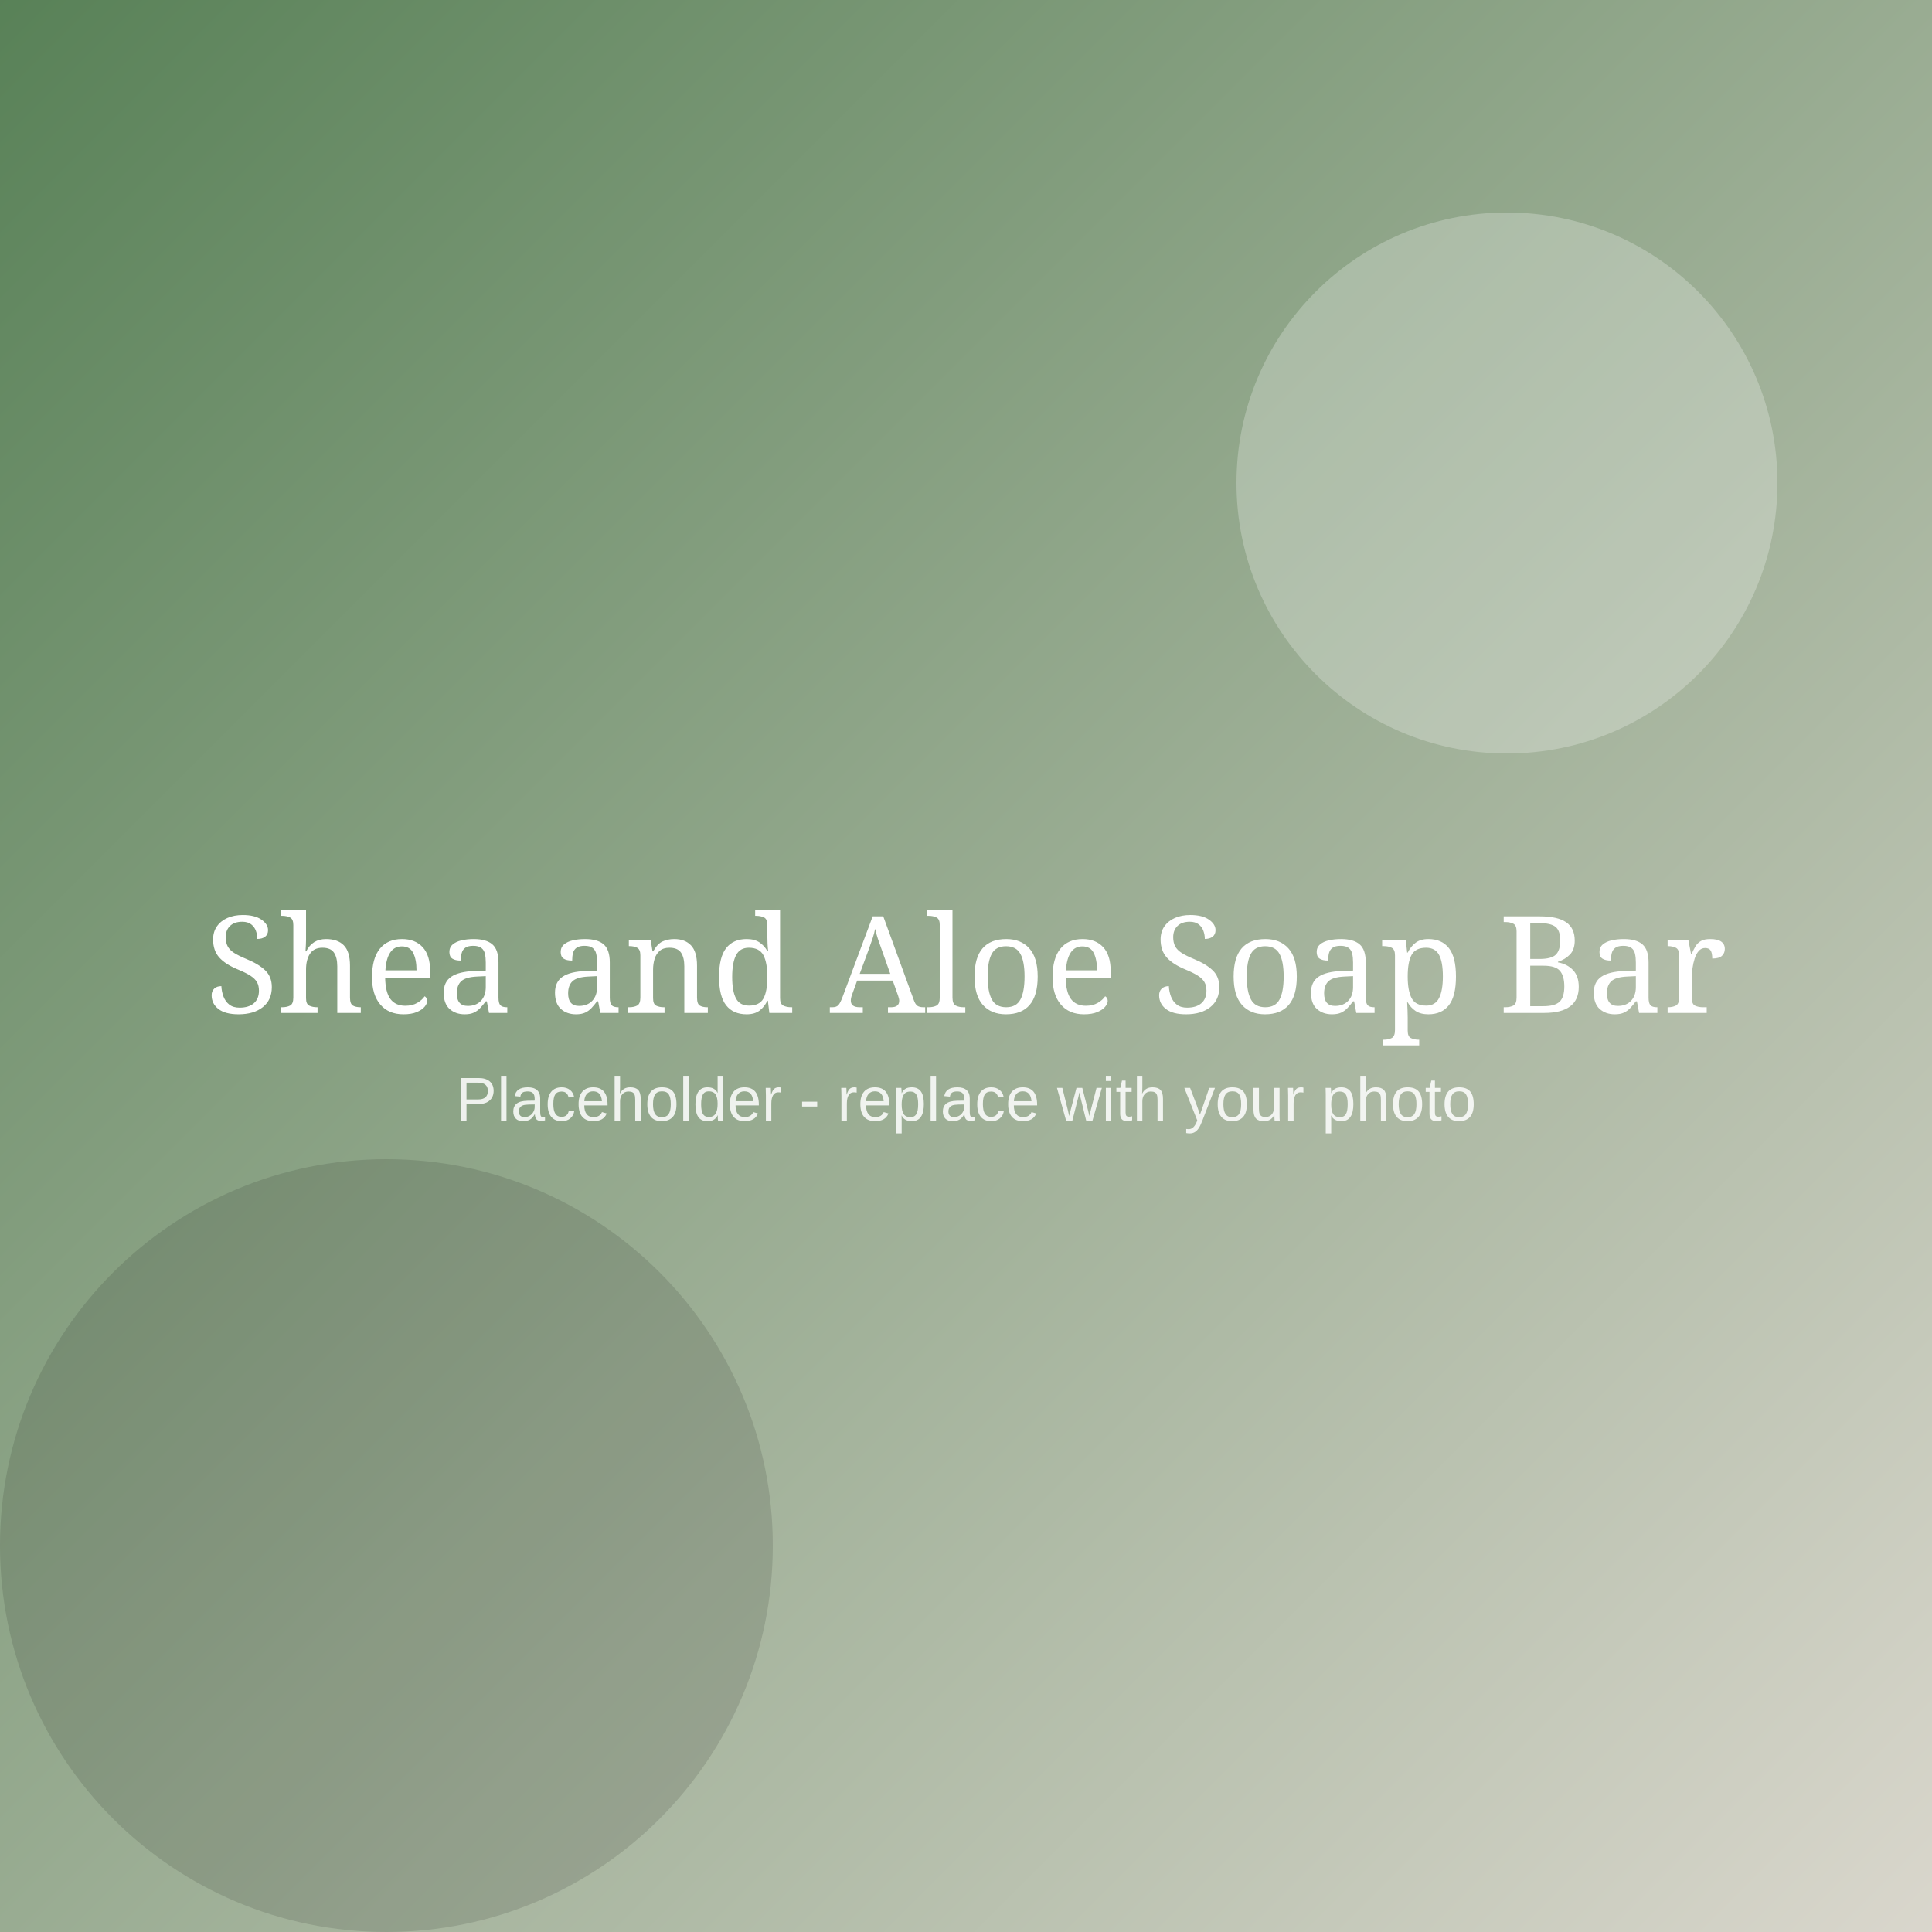
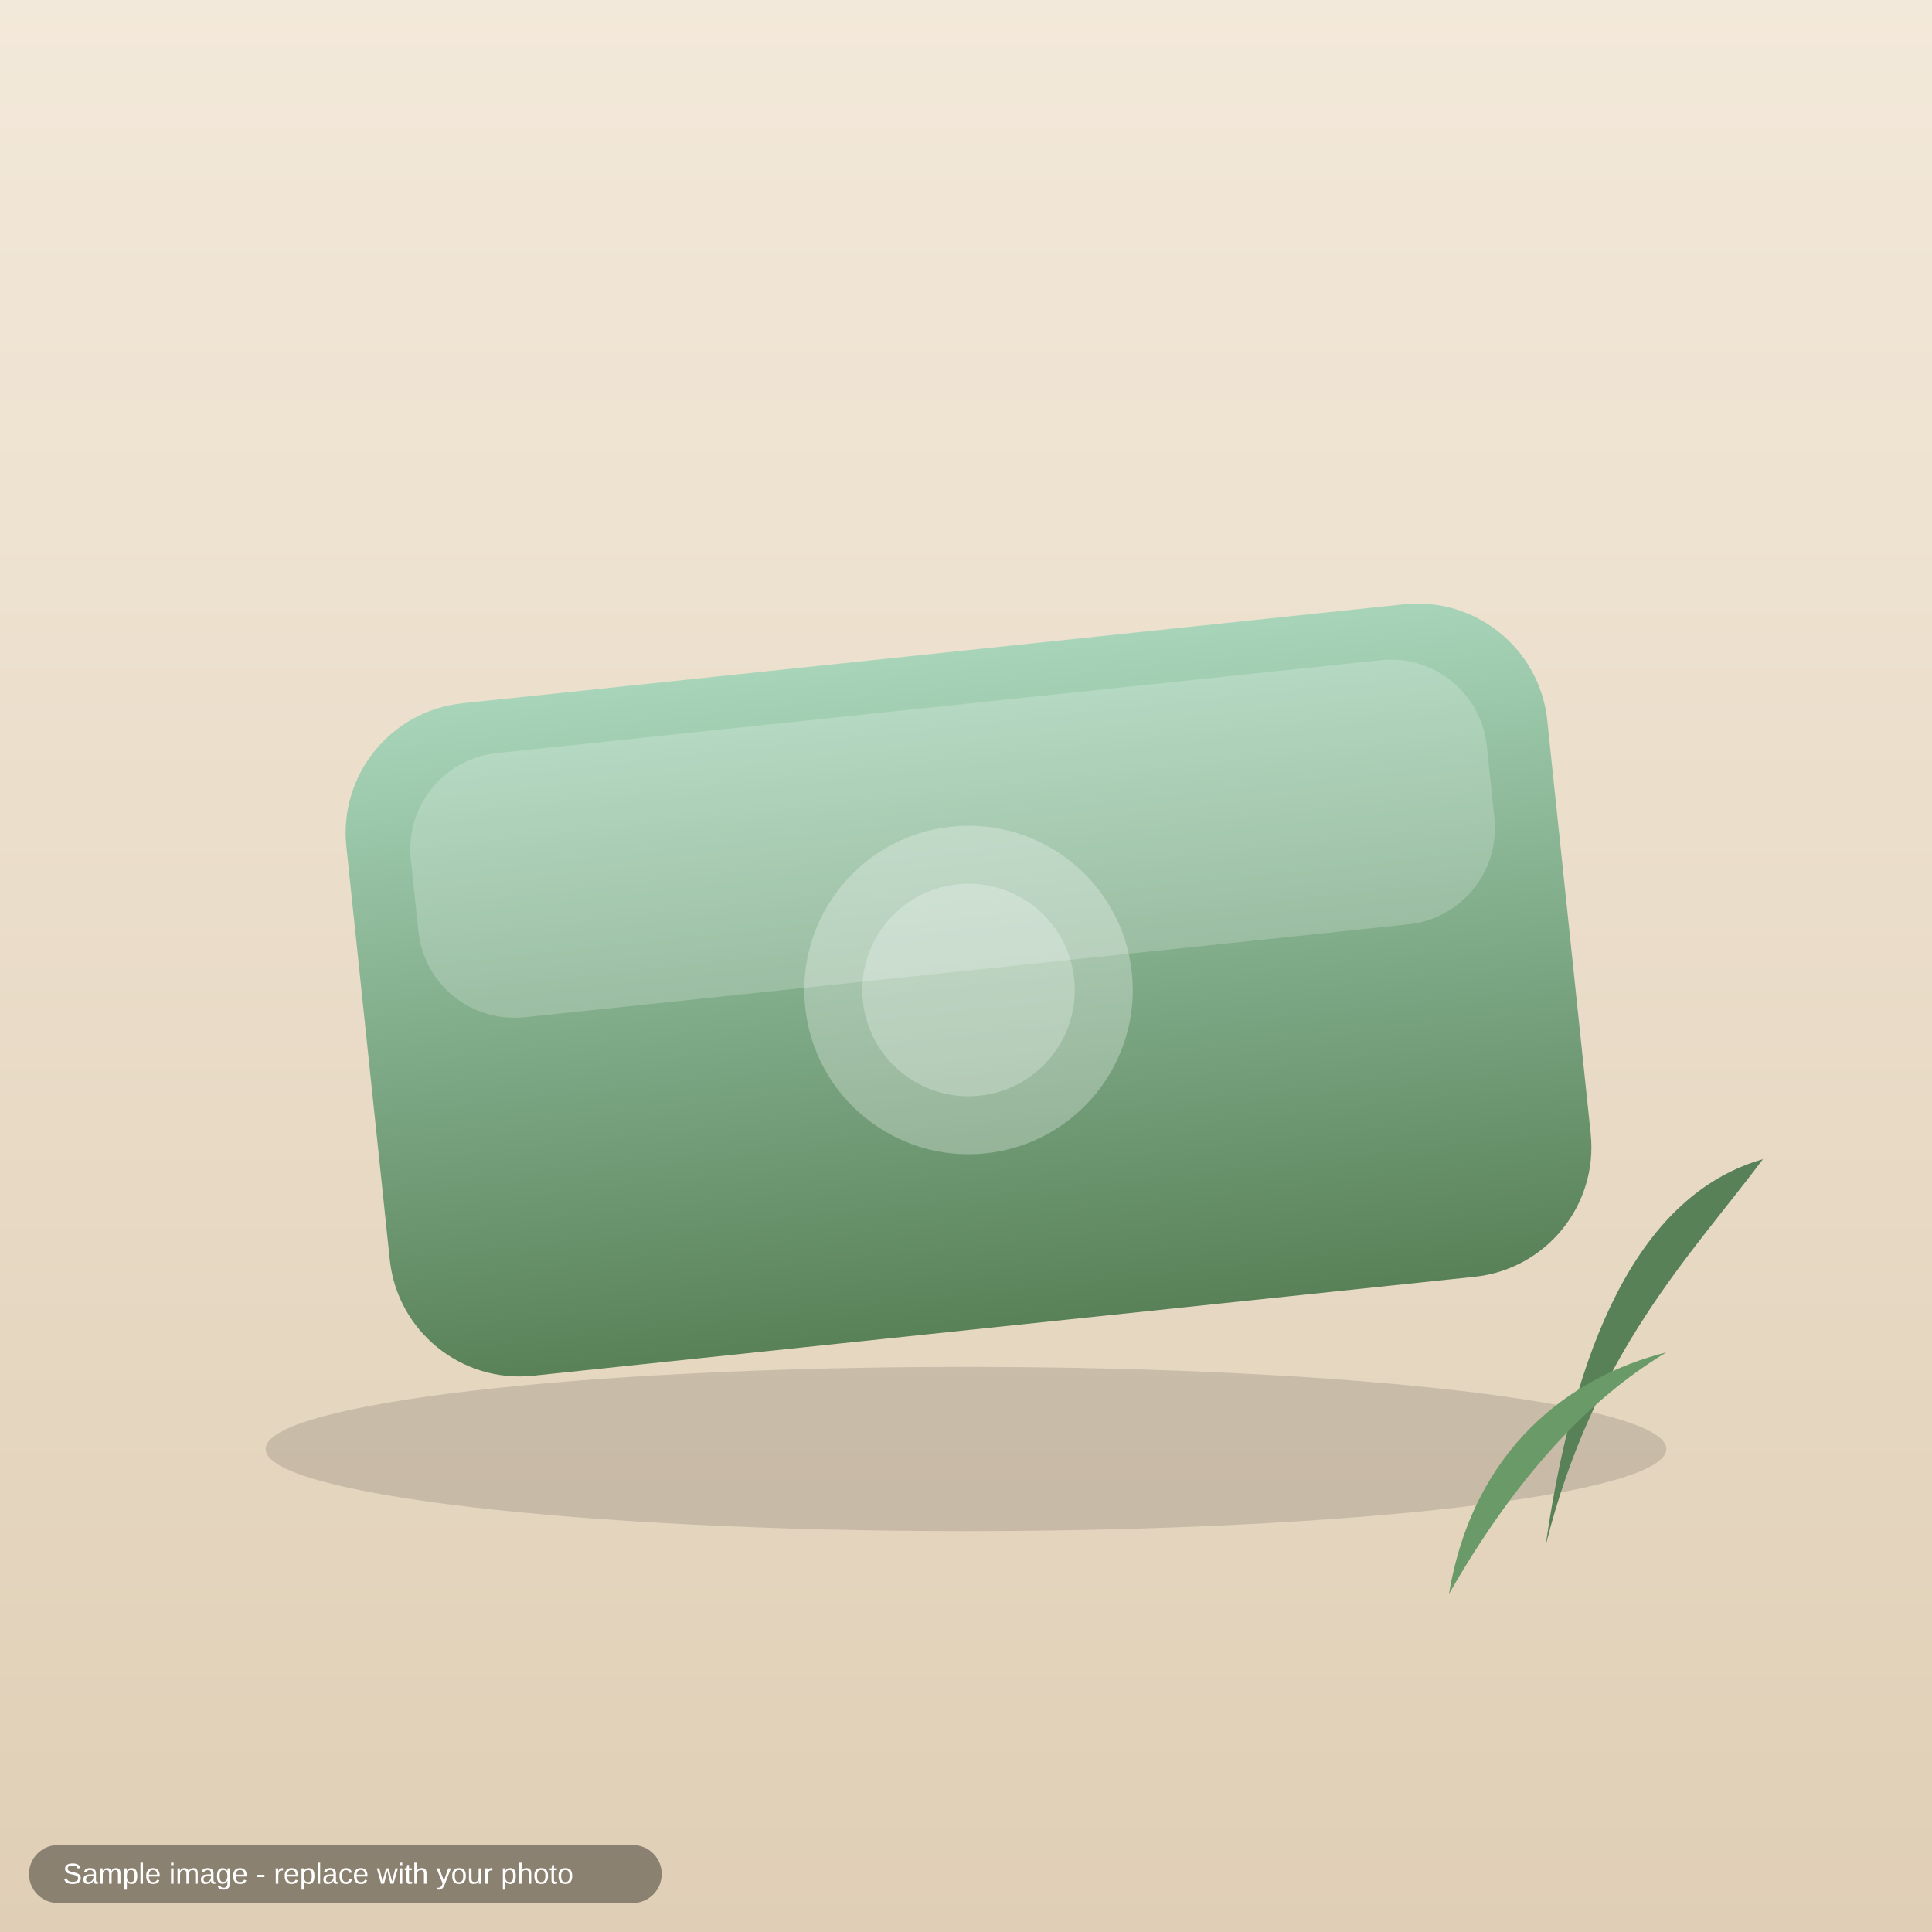
<svg xmlns="http://www.w3.org/2000/svg" viewBox="0 0 800 800" width="800" height="800">
  <defs>
-     <linearGradient id="g" x1="0" y1="0" x2="1" y2="1">
-       <stop offset="0" stop-color="#588157" />
-       <stop offset="1" stop-color="#dad7cd" />
+     <linearGradient id="pb" x1="0" y1="0" x2="0" y2="1">
+       <stop offset="0" stop-color="#f3e9da" />
+       <stop offset="1" stop-color="#e0cfb6" />
+     </linearGradient>
+     <linearGradient id="sg" x1="0" y1="0" x2="0" y2="1">
+       <stop offset="0" stop-color="#a8d5ba" />
+       <stop offset="1" stop-color="#588157" />
    </linearGradient>
  </defs>
-   <rect width="800" height="800" fill="url(#g)" />
-   <circle cx="624.0" cy="200.0" r="112" fill="#ffffff" fill-opacity=".25" />
-   <circle cx="160.0" cy="640.0" r="160.0" fill="#000000" fill-opacity=".12" />
-   <text x="50%" y="50%" text-anchor="middle" dominant-baseline="middle" font-family="Georgia,serif" font-size="56" fill="#fff">Shea and Aloe Soap Bar</text>
-   <text x="50%" y="464" text-anchor="middle" font-family="Arial,sans-serif" font-size="25.6" fill="#fff" fill-opacity=".85">Placeholder - replace with your photo</text>
+   <rect width="800" height="800" fill="url(#pb)" />
+   <ellipse cx="400" cy="600" rx="290" ry="34" fill="#00000020" />
+   <g transform="rotate(-6 400 400)">
+     <rect x="150" y="270" width="500" height="280" rx="54" fill="url(#sg)" />
+     <rect x="176" y="292" width="448" height="110" rx="40" fill="#fff" fill-opacity=".2" />
+     <circle cx="400" cy="410" r="68" fill="#fff" fill-opacity=".28" />
+     <circle cx="400" cy="410" r="44" fill="#fff" fill-opacity=".25" />
+   </g>
+   <g fill="#588157">
+     <path d="M640 640 C660 560 700 520 730 480 q-70 20 -90 160z" />
+     <path d="M600 660 C610 600 650 570 690 560 q-50 30 -90 100z" fill="#6a9a67" />
+   </g>
+   <rect x="12" y="764" width="262" height="24" rx="12" fill="#000" fill-opacity=".38" />
+   <text x="26" y="780" font-family="Arial,sans-serif" font-size="12" fill="#fff">Sample image - replace with your photo</text>
</svg>
